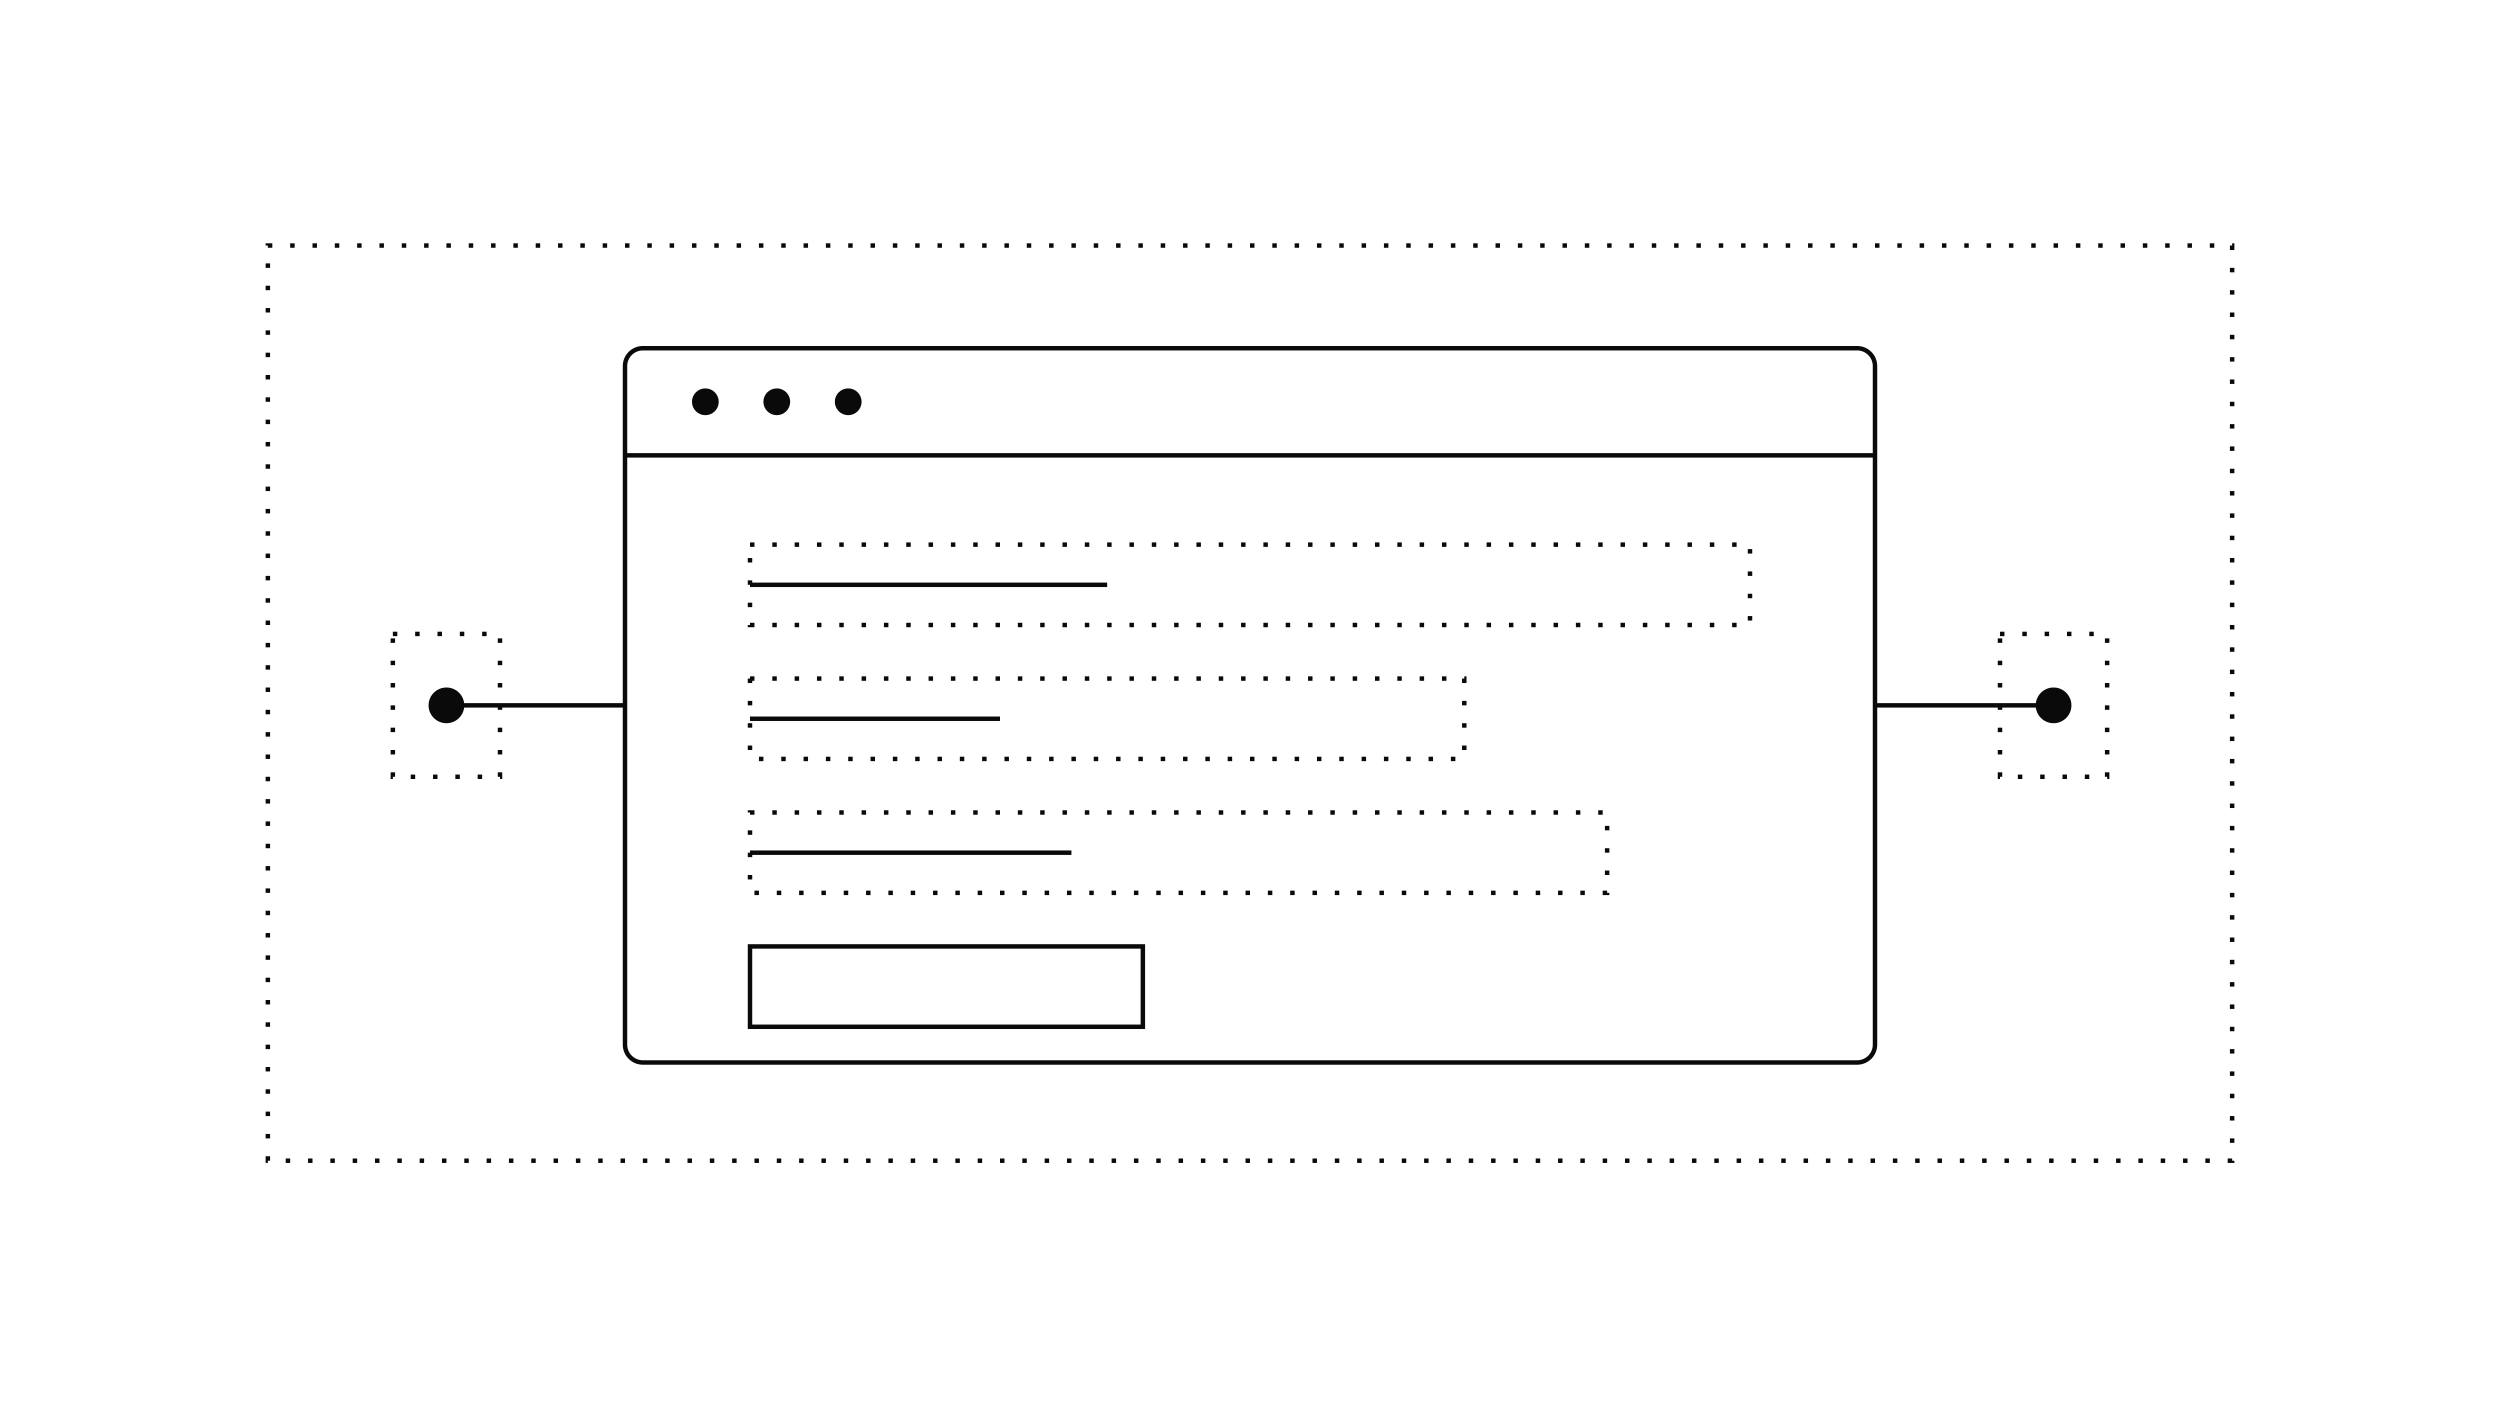
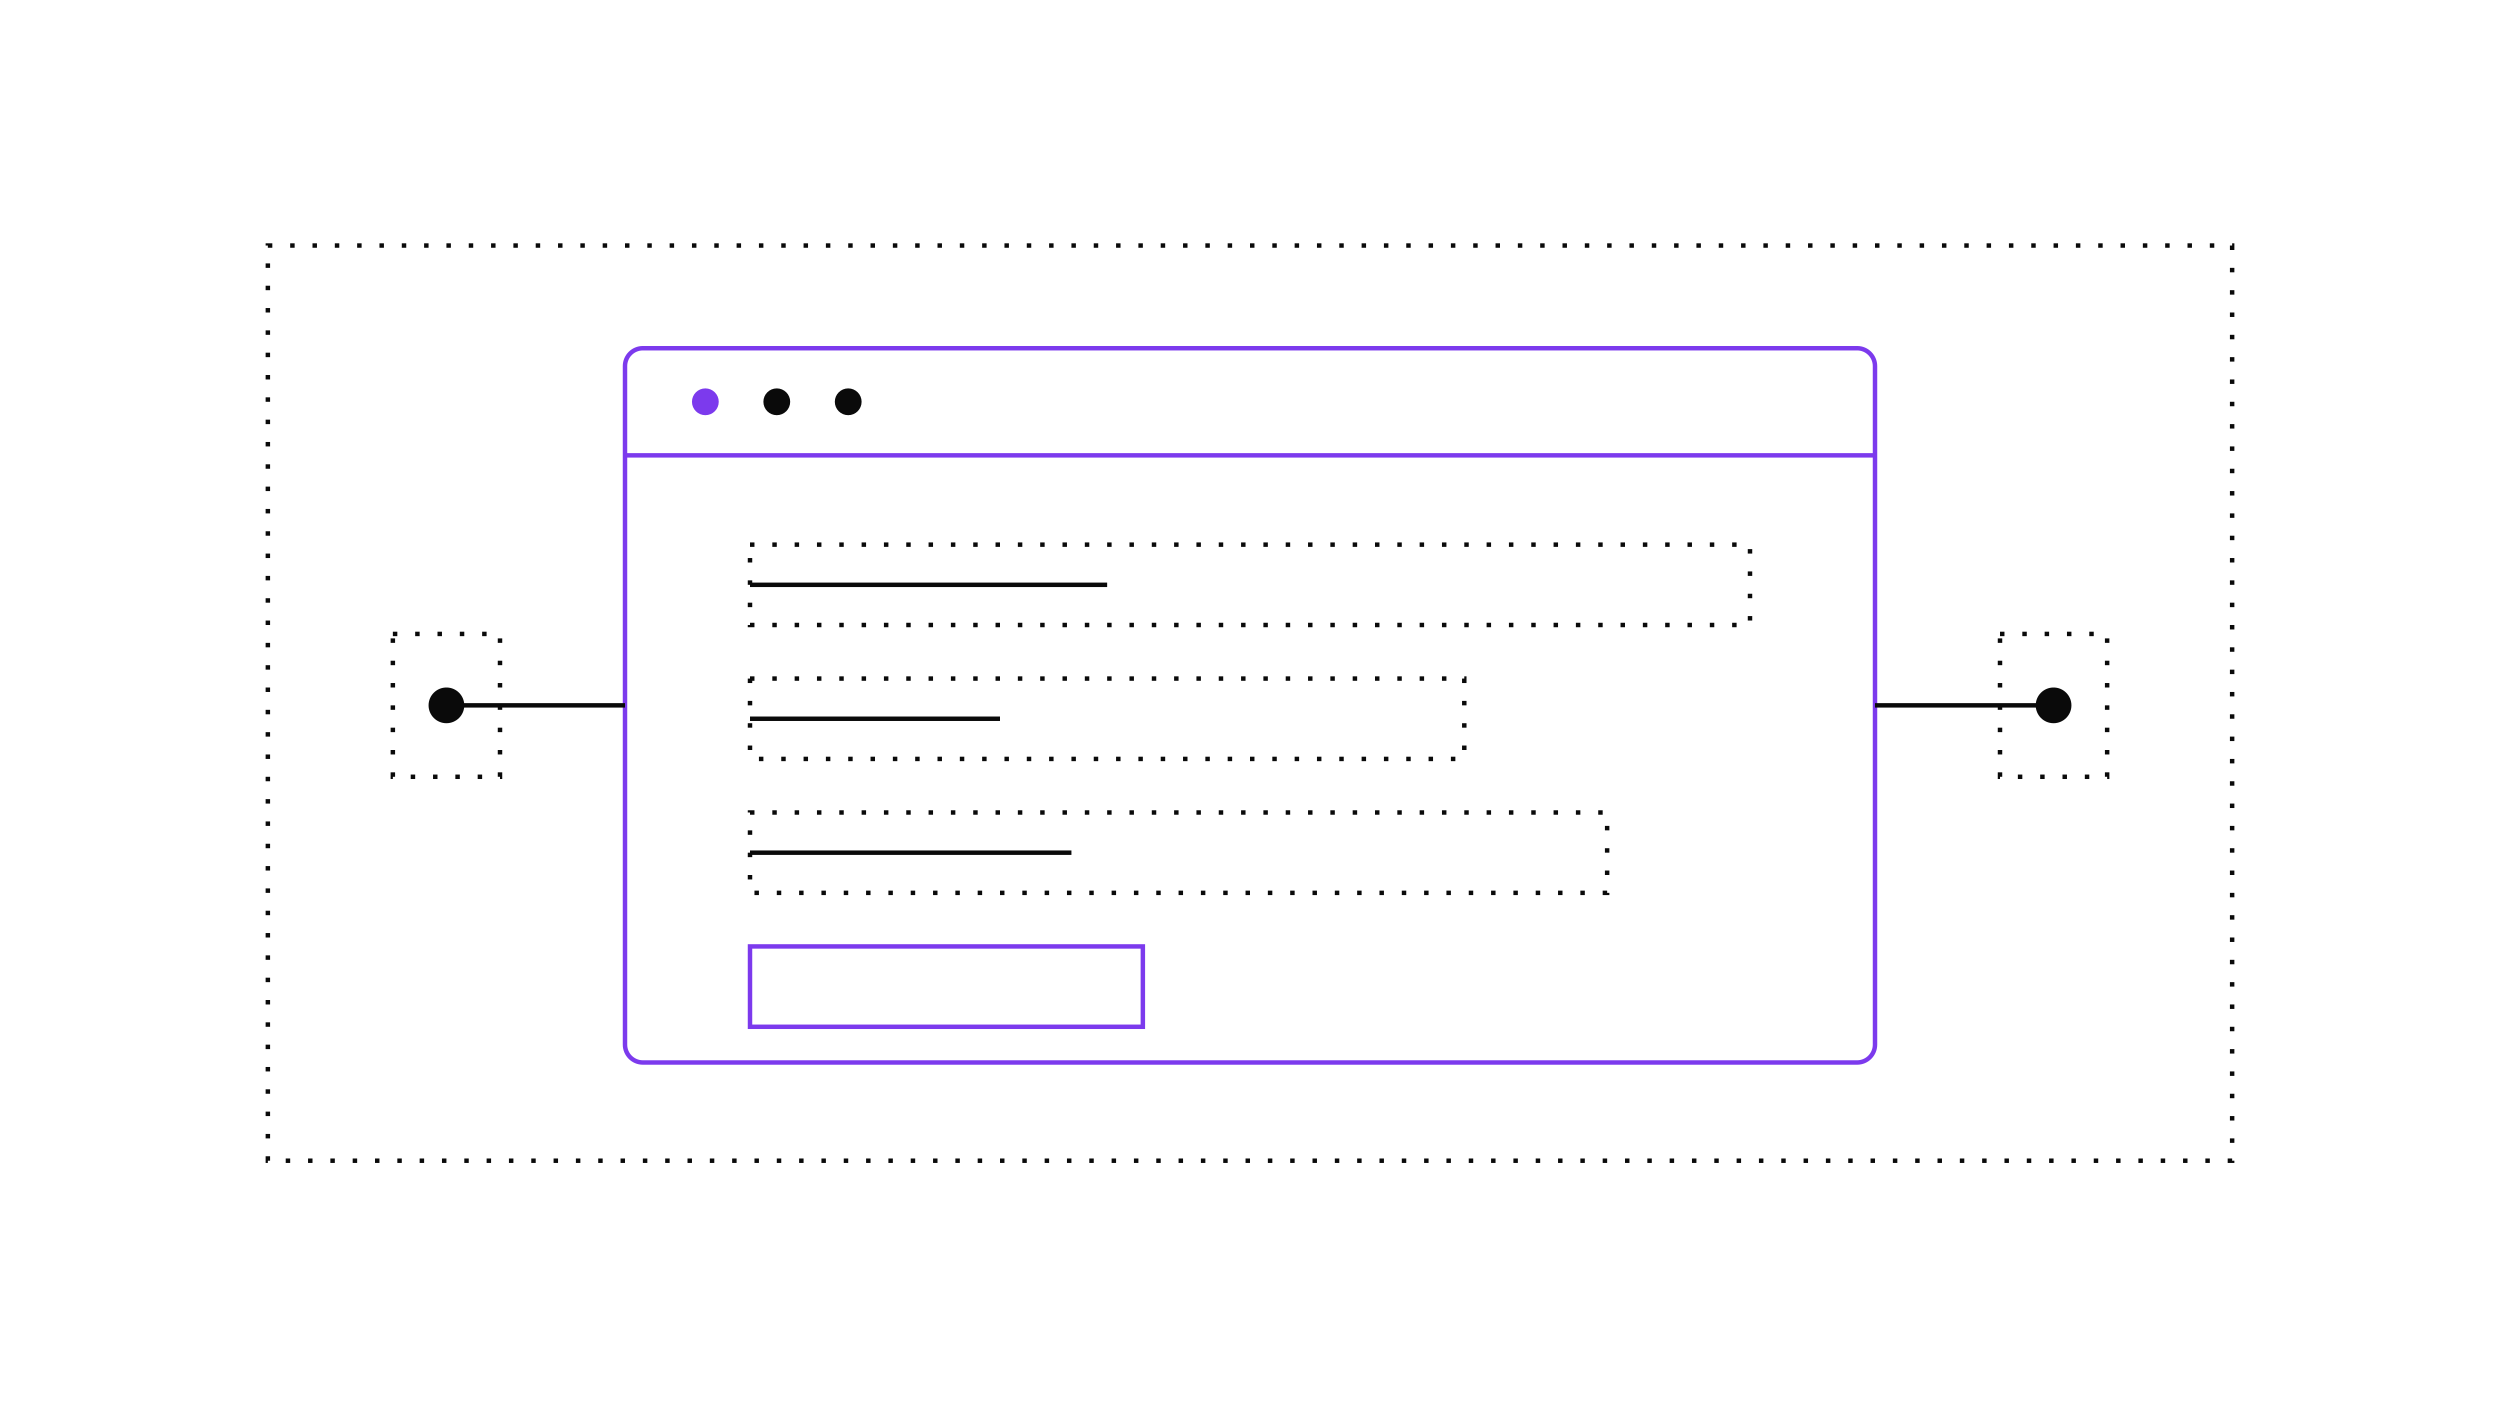
<svg xmlns="http://www.w3.org/2000/svg" viewBox="0 0 560 315" fill="none" stroke="#0a0a0a" stroke-width="1" shape-rendering="geometricPrecision" vector-effect="non-scaling-stroke">
  <rect x="60" y="55" width="440" height="205" stroke-dasharray="1 4" />
-   <rect x="140" y="78" width="280" height="160" rx="4" />
-   <line x1="140" y1="102" x2="420" y2="102" />
-   <circle cx="158" cy="90" r="3" fill="#0a0a0a" stroke="none" />
+   <rect x="140" y="78" width="280" height="160" rx="4" stroke="#7C3AED" />
+   <line x1="140" y1="102" x2="420" y2="102" stroke="#7C3AED" />
+   <circle cx="158" cy="90" r="3" fill="#7C3AED" stroke="none" />
  <circle cx="174" cy="90" r="3" fill="#0a0a0a" stroke="none" />
  <circle cx="190" cy="90" r="3" fill="#0a0a0a" stroke="none" />
  <rect x="168" y="122" width="224" height="18" stroke-dasharray="1 4" />
  <rect x="168" y="152" width="160" height="18" stroke-dasharray="1 4" />
  <rect x="168" y="182" width="192" height="18" stroke-dasharray="1 4" />
-   <rect x="168" y="212" width="88" height="18" />
+   <rect x="168" y="212" width="88" height="18" stroke="#7C3AED" />
  <line x1="168" y1="131" x2="248" y2="131" />
  <line x1="168" y1="161" x2="224" y2="161" />
  <line x1="168" y1="191" x2="240" y2="191" />
  <path d="M 100 158 L 140 158" />
  <path d="M 420 158 L 460 158" />
  <circle cx="100" cy="158" r="4" fill="#0a0a0a" stroke="none" />
  <circle cx="460" cy="158" r="4" fill="#0a0a0a" stroke="none" />
  <rect x="88" y="142" width="24" height="32" stroke-dasharray="1 4" />
  <rect x="448" y="142" width="24" height="32" stroke-dasharray="1 4" />
</svg>
